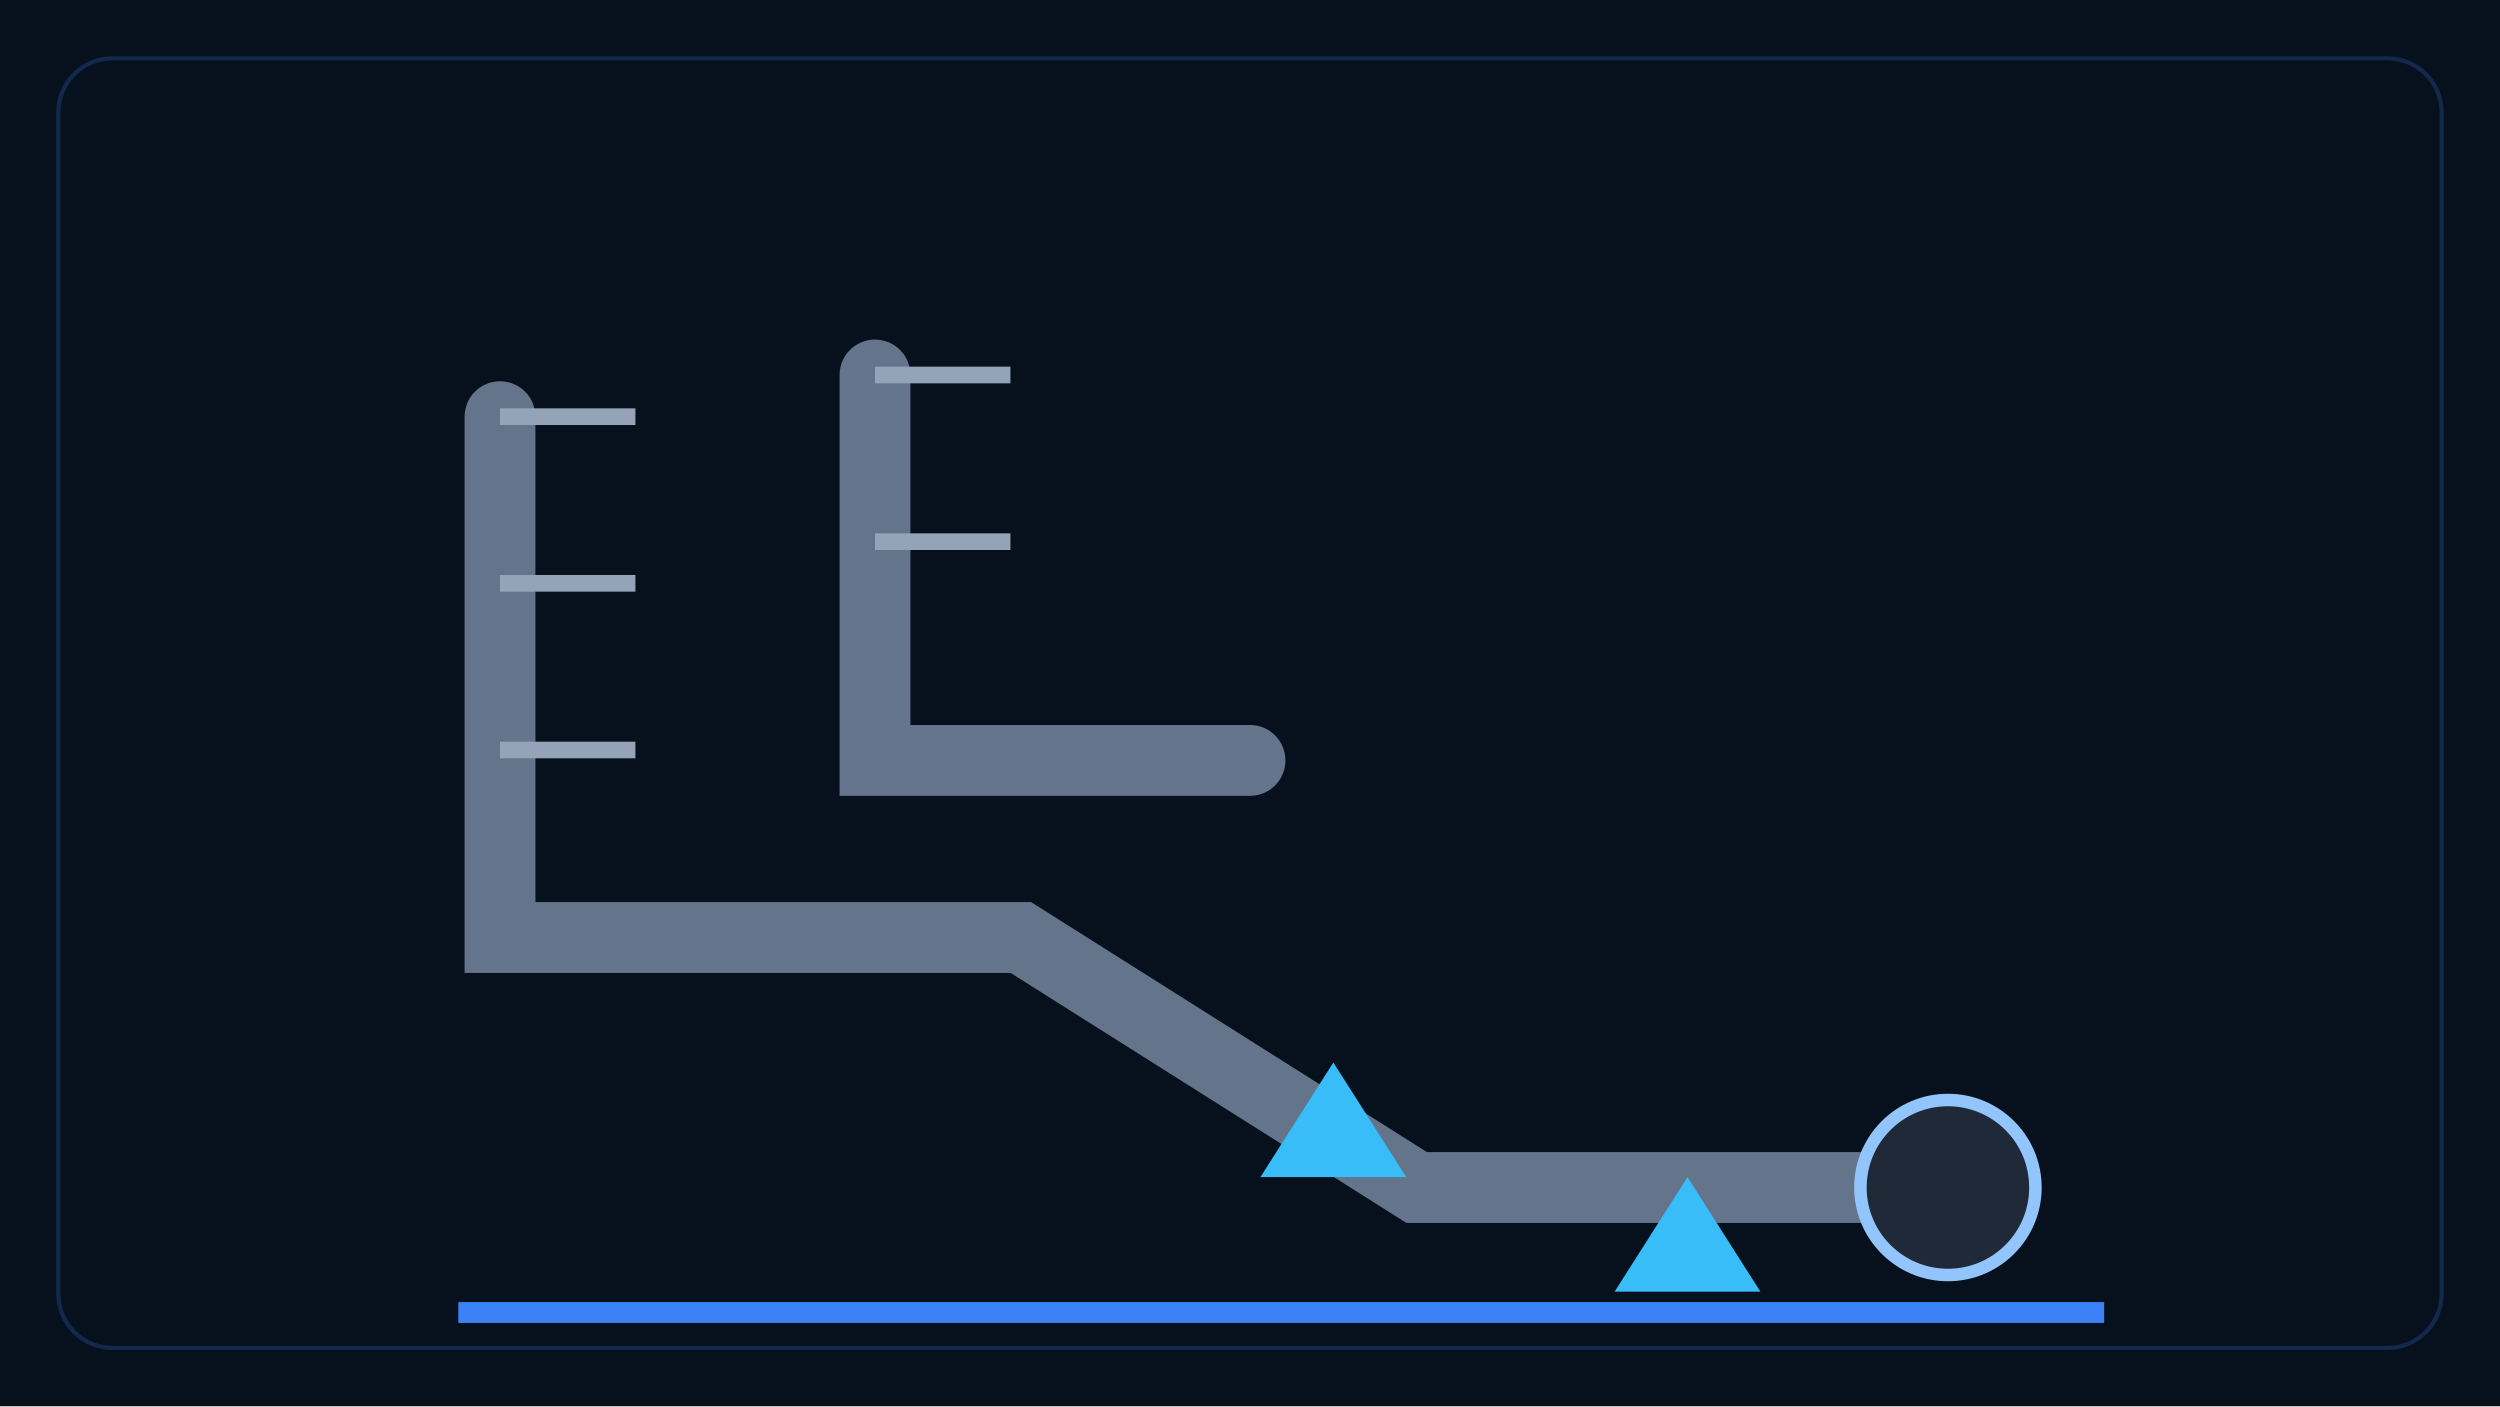
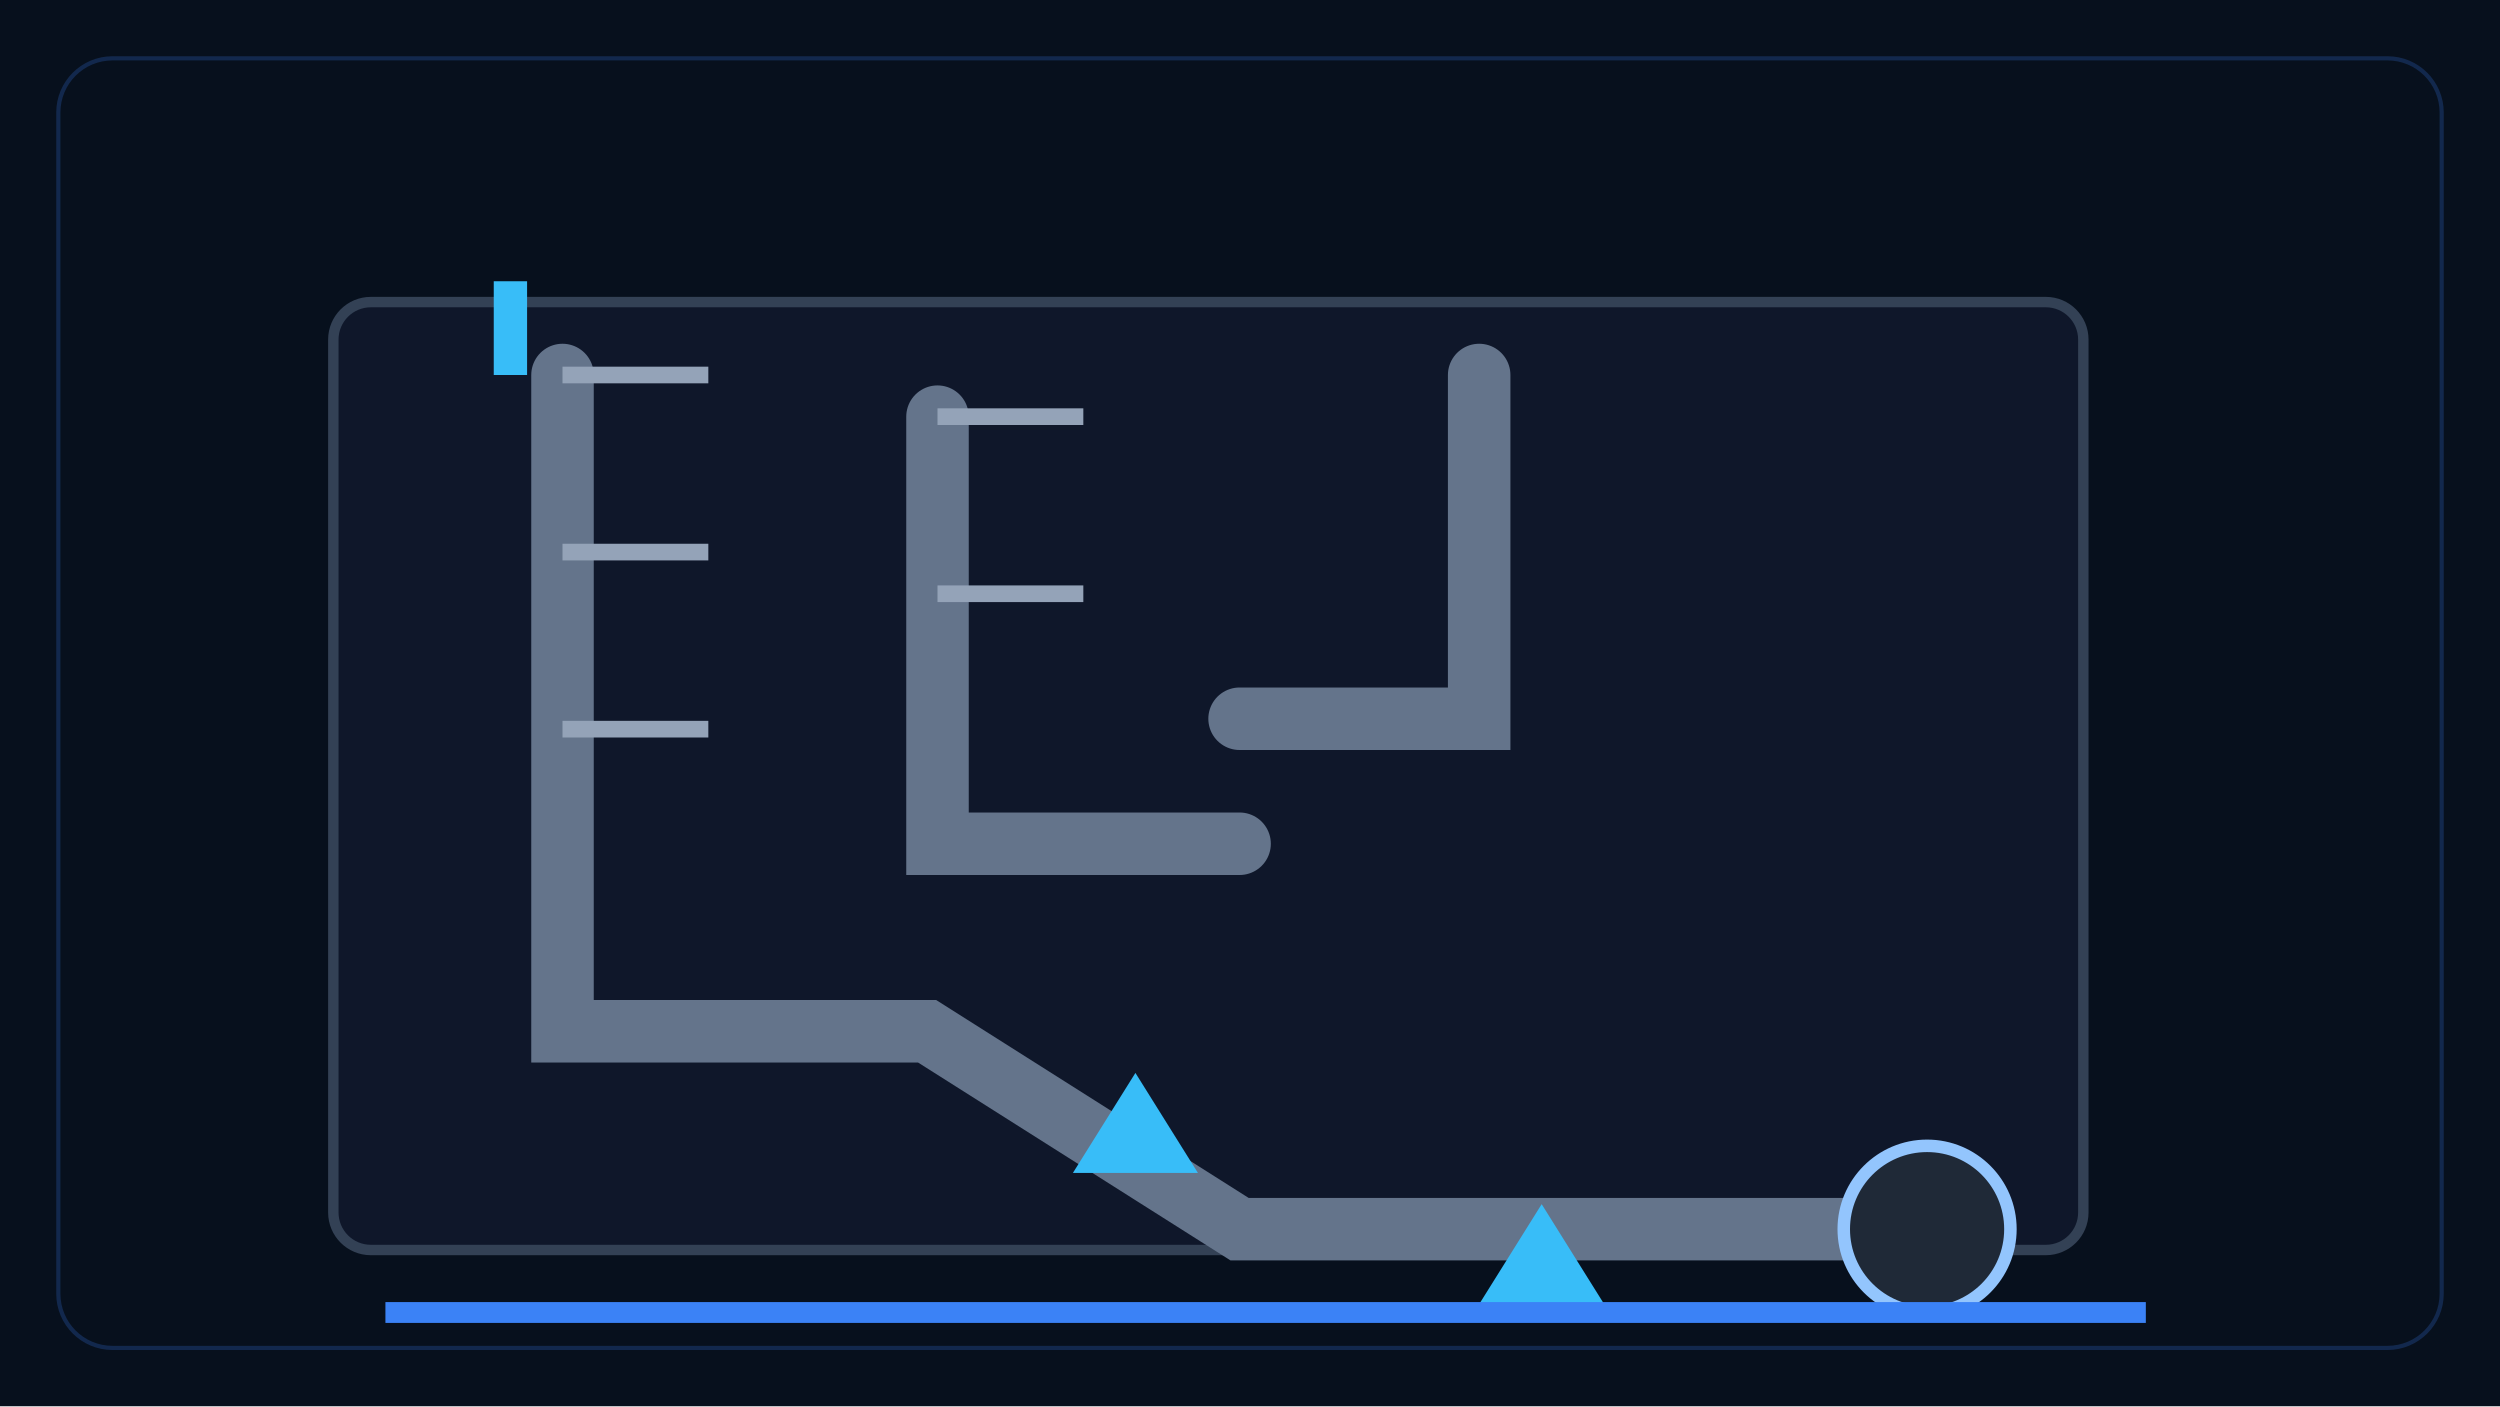
<svg xmlns="http://www.w3.org/2000/svg" viewBox="0 0 1200 675">
  <rect width="1200" height="675" fill="#07101d" />
-   <g transform="translate(120 110)">
-     <g stroke="#64748b" stroke-width="34" fill="none" stroke-linecap="round">
-       <path d="M120 90v250h250l190 120h250" />
-       <path d="M300 70v185h180" />
+   <g transform="translate(90 85)">
+     <rect x="70" y="60" width="840" height="455" rx="18" fill="#0f172a" stroke="#334155" stroke-width="5" />
+     <g stroke="#64748b" stroke-width="30" fill="none" stroke-linecap="round">
+       <path d="M180 95v315h175l150 95h330" />
+       <path d="M360 115v205h145" />
+       <path d="M620 95v165h-115" />
    </g>
    <g stroke="#94a3b8" stroke-width="8">
-       <path d="M120 90h65M120 170h65M120 250h65" />
-       <path d="M300 70h65M300 150h65" />
+       <path d="M180 95h70M180 180h70M180 265h70" />
+       <path d="M360 115h70M360 200h70" />
    </g>
+     <path d="M155 95v-45" stroke="#38bdf8" stroke-width="16" />
    <g fill="#38bdf8">
-       <path d="M520 400l35 55h-70z" />
-       <path d="M690 455l35 55h-70z" />
+       <path d="M455 430l30 48h-60z" />
+       <path d="M650 493l30 48h-60z" />
    </g>
-     <circle cx="815" cy="460" r="42" fill="#1f2937" stroke="#93c5fd" stroke-width="6" />
-     <path d="M100 520h790" stroke="#3b82f6" stroke-width="10" />
+     <circle cx="835" cy="505" r="40" fill="#1f2937" stroke="#93c5fd" stroke-width="6" />
+     <path d="M95 545h845" stroke="#3b82f6" stroke-width="10" />
  </g>
  <rect x="28" y="28" width="1144" height="619" rx="26" fill="none" stroke="#3b82f6" stroke-opacity=".22" stroke-width="2" />
</svg>
